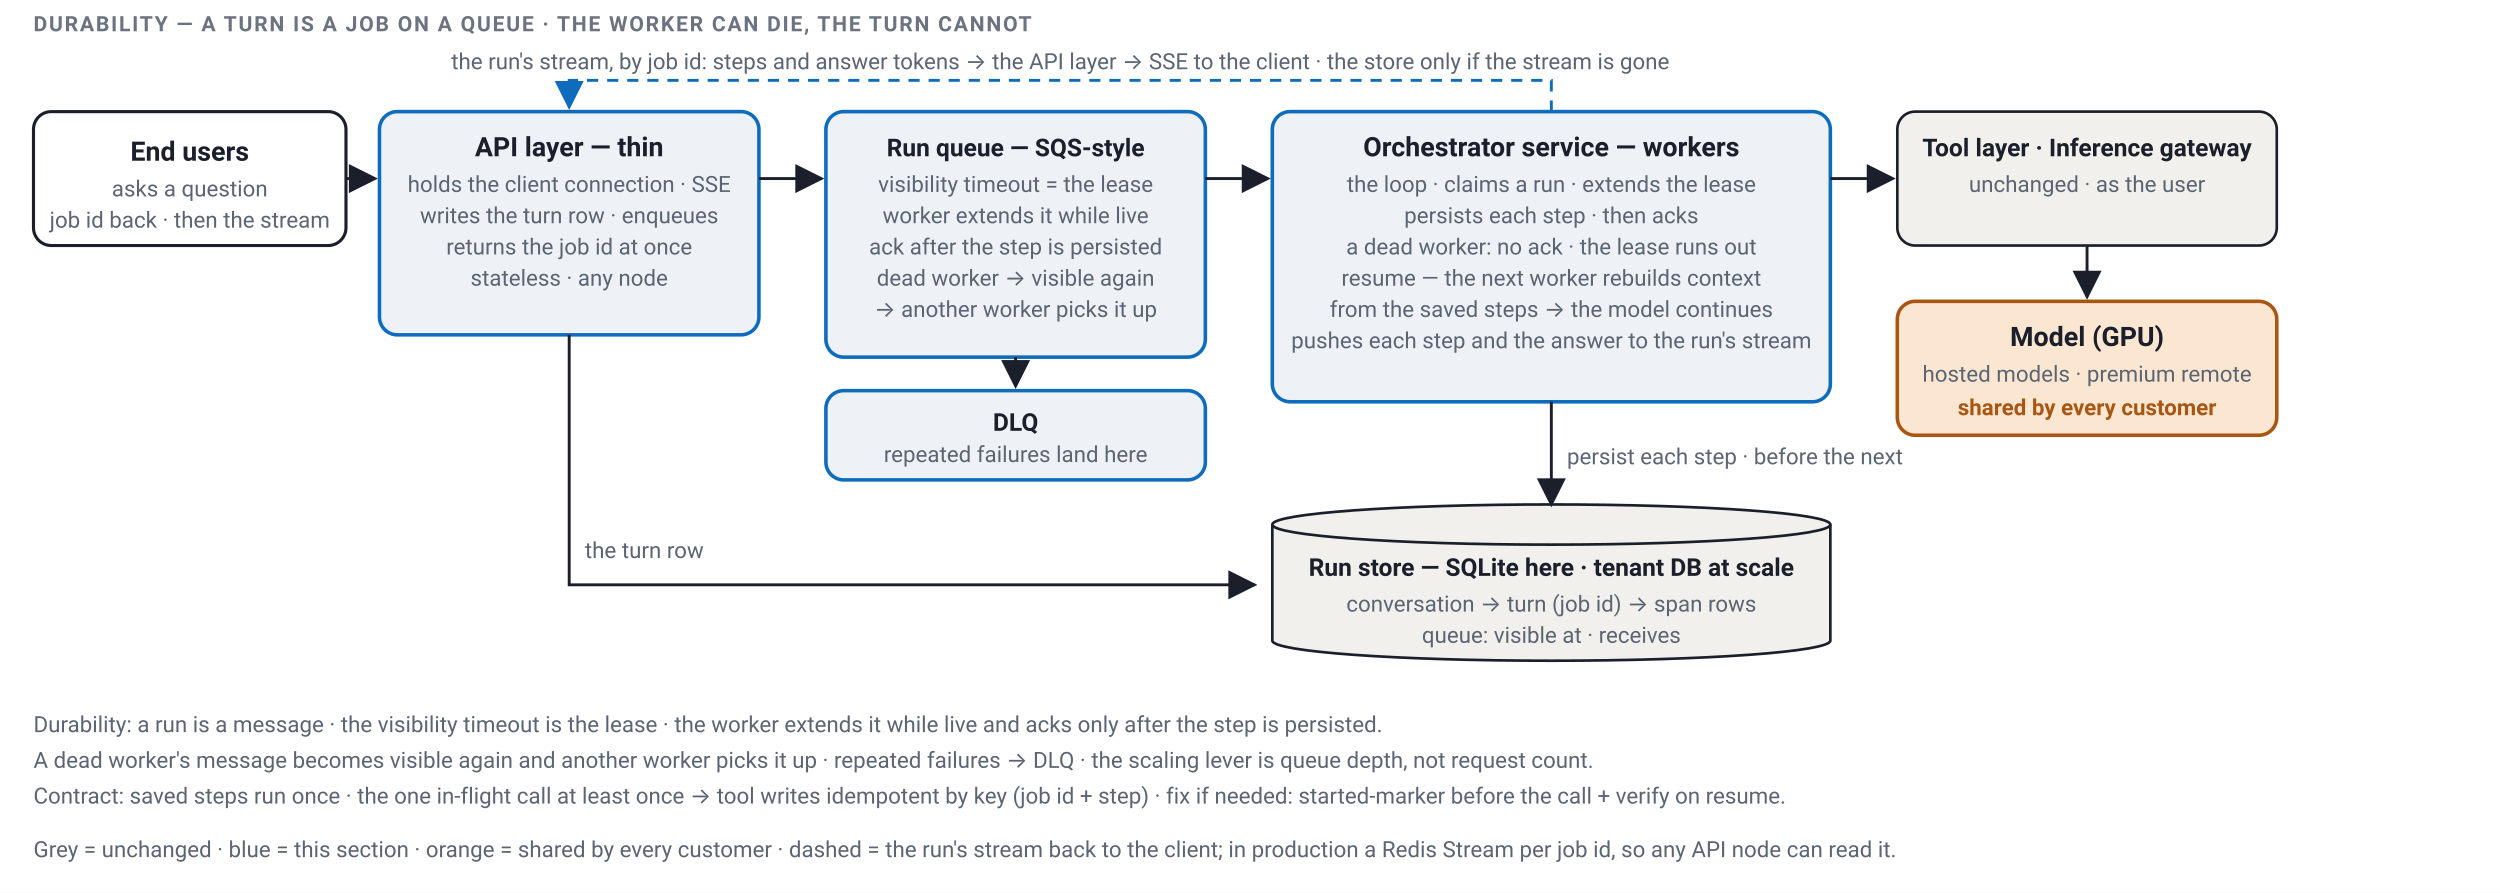
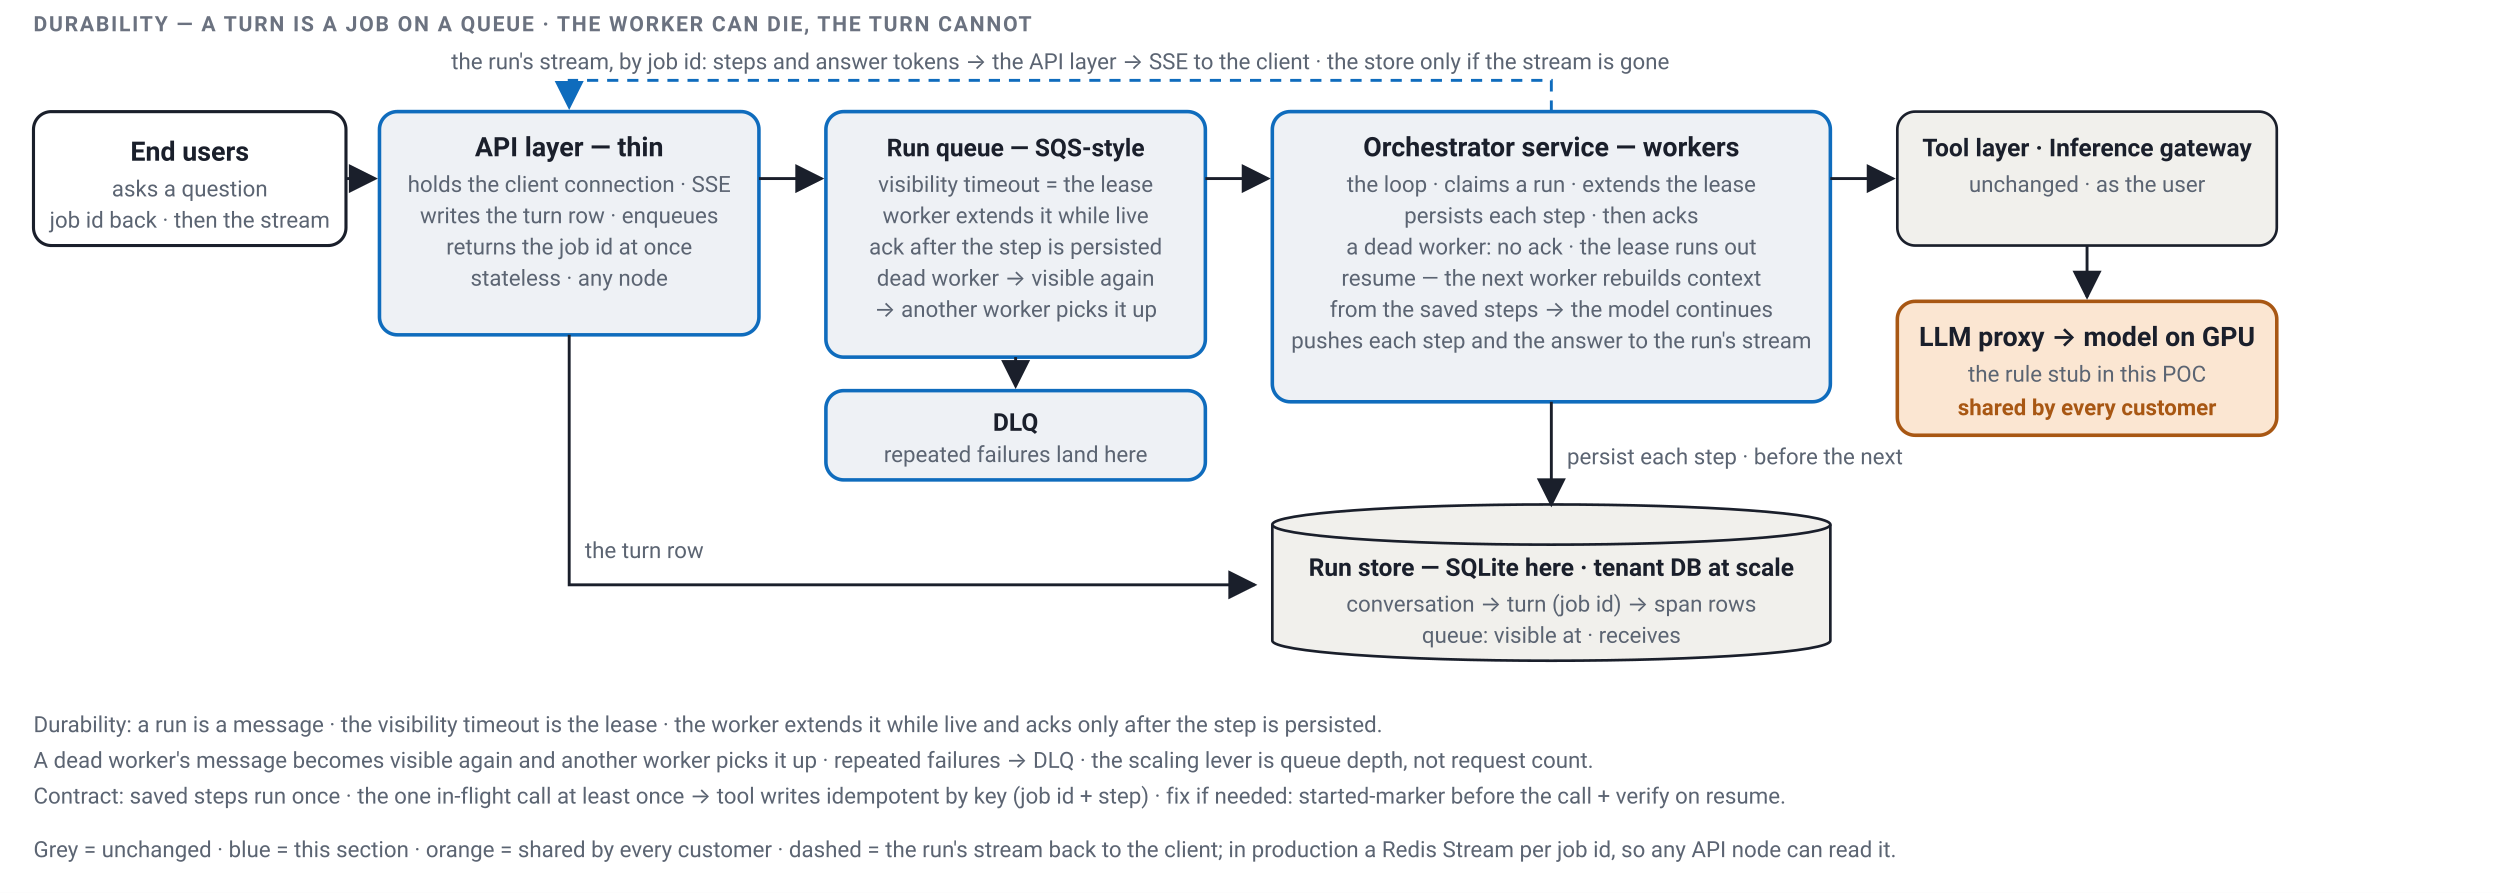
<svg xmlns="http://www.w3.org/2000/svg" viewBox="0 0 1120 400" style="width:100%;max-width:1120px;font-family:-apple-system,Segoe UI,Roboto,sans-serif;font-size:12px">
  <defs>
    <marker id="ah" markerWidth="10" markerHeight="10" refX="9" refY="5" orient="auto">
      <path d="M0,0 L10,5 L0,10 z" fill="#1a1f2b" />
    </marker>
    <marker id="ahb" markerWidth="10" markerHeight="10" refX="9" refY="5" orient="auto">
      <path d="M0,0 L10,5 L0,10 z" fill="#0f6cbd" />
    </marker>
  </defs>
  <style>.b{fill:#fff;stroke:#1a1f2b;stroke-width:1.4;rx:8}.s{fill:#f1f0ec;stroke:#1a1f2b;stroke-width:1.2;rx:8}.o{fill:#eef1f5;stroke:#0f6cbd;stroke-width:1.6;rx:8}.mt{fill:#fbe6d2;stroke:#a85713;stroke-width:1.6;rx:8}.h{fill:#1a1f2b;font-weight:600}.m{fill:#5b6472;font-size:10px}.y{fill:#6b7280;font-size:9.5px;font-weight:700;letter-spacing:.08em}.wm{fill:#a85713;font-size:10px;font-weight:700}.l{stroke:#1a1f2b;stroke-width:1.3;marker-end:url(#ah)}.p{fill:none;stroke:#1a1f2b;stroke-width:1.3;marker-end:url(#ah)}.d{stroke:#0f6cbd;stroke-width:1.3;stroke-dasharray:5 4;marker-end:url(#ahb);fill:none}</style>
  <rect width="1120" height="400" fill="#fff" />
  <text class="y" x="15" y="14">DURABILITY — A TURN IS A JOB ON A QUEUE · THE WORKER CAN DIE, THE TURN CANNOT</text>
  <rect class="b" x="15" y="50" width="140" height="60" />
  <text class="h" x="85" y="72" text-anchor="middle">End users</text>
  <text class="m" x="85" y="88" text-anchor="middle">asks a question</text>
  <text class="m" x="85" y="102" text-anchor="middle">job id back · then the stream</text>
  <rect class="o" x="170" y="50" width="170" height="100" />
  <text class="h" x="255" y="70" text-anchor="middle">API layer — thin</text>
  <text class="m" x="255" y="86" text-anchor="middle">holds the client connection · SSE</text>
  <text class="m" x="255" y="100" text-anchor="middle">writes the turn row · enqueues</text>
  <text class="m" x="255" y="114" text-anchor="middle">returns the job id at once</text>
  <text class="m" x="255" y="128" text-anchor="middle">stateless · any node</text>
  <rect class="o" x="370" y="50" width="170" height="110" />
  <text class="h" font-size="11" x="455" y="70" text-anchor="middle">Run queue — SQS-style</text>
  <text class="m" x="455" y="86" text-anchor="middle">visibility timeout = the lease</text>
  <text class="m" x="455" y="100" text-anchor="middle">worker extends it while live</text>
  <text class="m" x="455" y="114" text-anchor="middle">ack after the step is persisted</text>
  <text class="m" x="455" y="128" text-anchor="middle">dead worker → visible again</text>
  <text class="m" x="455" y="142" text-anchor="middle">→ another worker picks it up</text>
  <rect class="o" x="370" y="175" width="170" height="40" />
  <text class="h" font-size="11" x="455" y="193" text-anchor="middle">DLQ</text>
  <text class="m" x="455" y="207" text-anchor="middle">repeated failures land here</text>
  <rect class="o" x="570" y="50" width="250" height="130" />
  <text class="h" x="695" y="70" text-anchor="middle">Orchestrator service — workers</text>
  <text class="m" x="695" y="86" text-anchor="middle">the loop · claims a run · extends the lease</text>
  <text class="m" x="695" y="100" text-anchor="middle">persists each step · then acks</text>
  <text class="m" x="695" y="114" text-anchor="middle">a dead worker: no ack · the lease runs out</text>
  <text class="m" x="695" y="128" text-anchor="middle">resume — the next worker rebuilds context</text>
  <text class="m" x="695" y="142" text-anchor="middle">from the saved steps → the model continues</text>
  <text class="m" x="695" y="156" text-anchor="middle">pushes each step and the answer to the run's stream</text>
  <rect class="s" x="850" y="50" width="170" height="60" />
  <text class="h" font-size="11" x="935" y="70" text-anchor="middle">Tool layer · Inference gateway</text>
  <text class="m" x="935" y="86" text-anchor="middle">unchanged · as the user</text>
  <rect class="mt" x="850" y="135" width="170" height="60" />
-   <text class="h" x="935" y="155" text-anchor="middle">Model (GPU)</text>
-   <text class="m" x="935" y="171" text-anchor="middle">hosted models · premium remote</text>
+   <text class="h" x="935" y="155" text-anchor="middle">LLM proxy → model on GPU</text>
+   <text class="m" x="935" y="171" text-anchor="middle">the rule stub in this POC</text>
  <text class="wm" x="935" y="186" text-anchor="middle">shared by every customer</text>
  <path class="s" d="M570,235 a125,9 0 0 1 250,0 v52 a125,9 0 0 1 -250,0 z" />
  <path d="M570,235 a125,9 0 0 0 250,0" fill="none" stroke="#1a1f2b" stroke-width="1.2" />
  <text class="h" font-size="11" x="695" y="258" text-anchor="middle">Run store — SQLite here · tenant DB at scale</text>
  <text class="m" x="695" y="274" text-anchor="middle">conversation → turn (job id) → span rows</text>
  <text class="m" x="695" y="288" text-anchor="middle">queue: visible at · receives</text>
  <line class="l" x1="155" y1="80" x2="168" y2="80" />
  <line class="l" x1="340" y1="80" x2="368" y2="80" />
  <line class="l" x1="540" y1="80" x2="568" y2="80" />
  <line class="l" x1="820" y1="80" x2="848" y2="80" />
  <line class="l" x1="455" y1="160" x2="455" y2="173" />
  <line class="l" x1="935" y1="110" x2="935" y2="133" />
  <line class="l" x1="695" y1="180" x2="695" y2="226" />
  <text class="m" x="702" y="208">persist each step · before the next</text>
  <path class="p" d="M255,150 L255,262 L562,262" />
  <text class="m" x="262" y="250">the turn row</text>
  <path class="d" d="M695,50 L695,36 L255,36 L255,48" />
  <text class="m" x="475" y="31" text-anchor="middle">the run's stream, by job id: steps and answer tokens → the API layer → SSE to the client · the store only if the stream is gone</text>
  <text class="m" x="15" y="328">Durability: a run is a message · the visibility timeout is the lease · the worker extends it while live and acks only after the step is persisted.</text>
  <text class="m" x="15" y="344">A dead worker's message becomes visible again and another worker picks it up · repeated failures → DLQ · the scaling lever is queue depth, not request count.</text>
  <text class="m" x="15" y="360">Contract: saved steps run once · the one in-flight call at least once → tool writes idempotent by key (job id + step) · fix if needed: started-marker before the call + verify on resume.</text>
  <text class="m" x="15" y="384">Grey = unchanged · blue = this section · orange = shared by every customer · dashed = the run's stream back to the client; in production a Redis Stream per job id, so any API node can read it.</text>
</svg>
